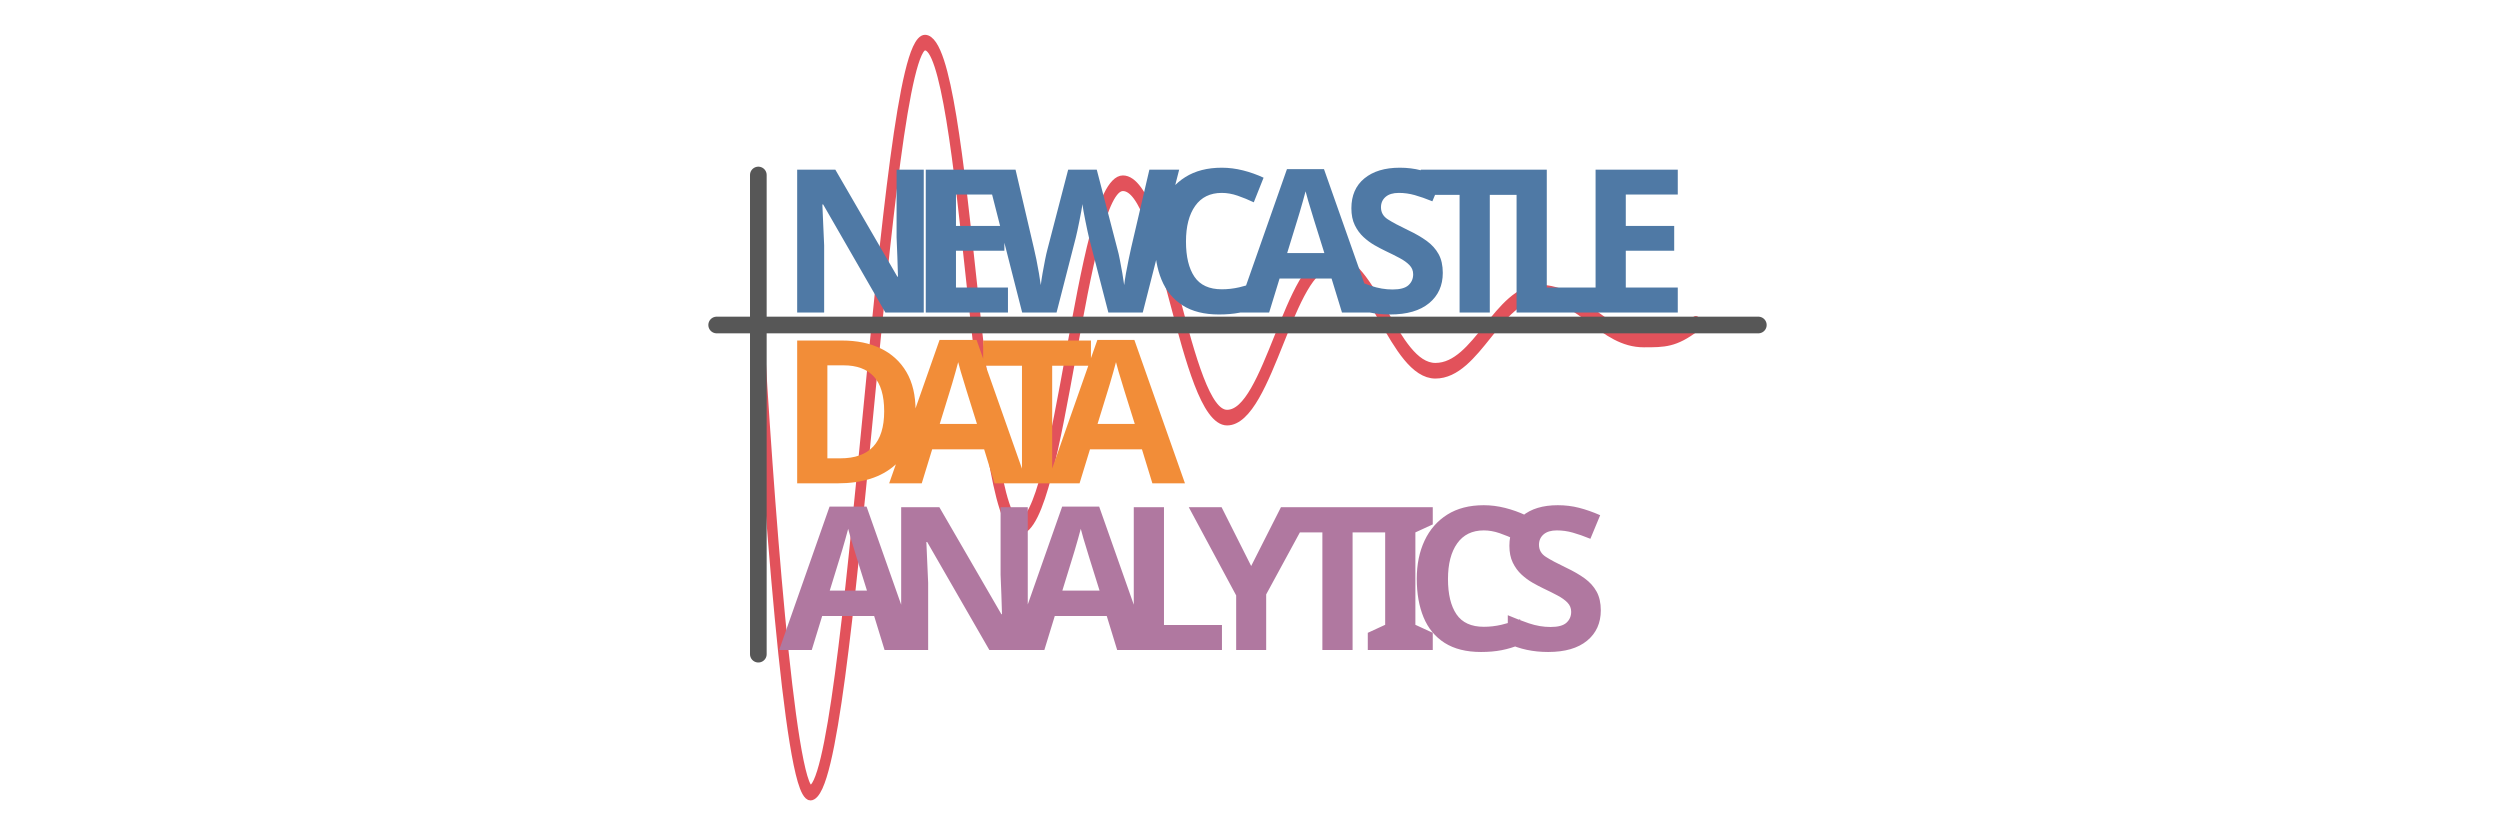
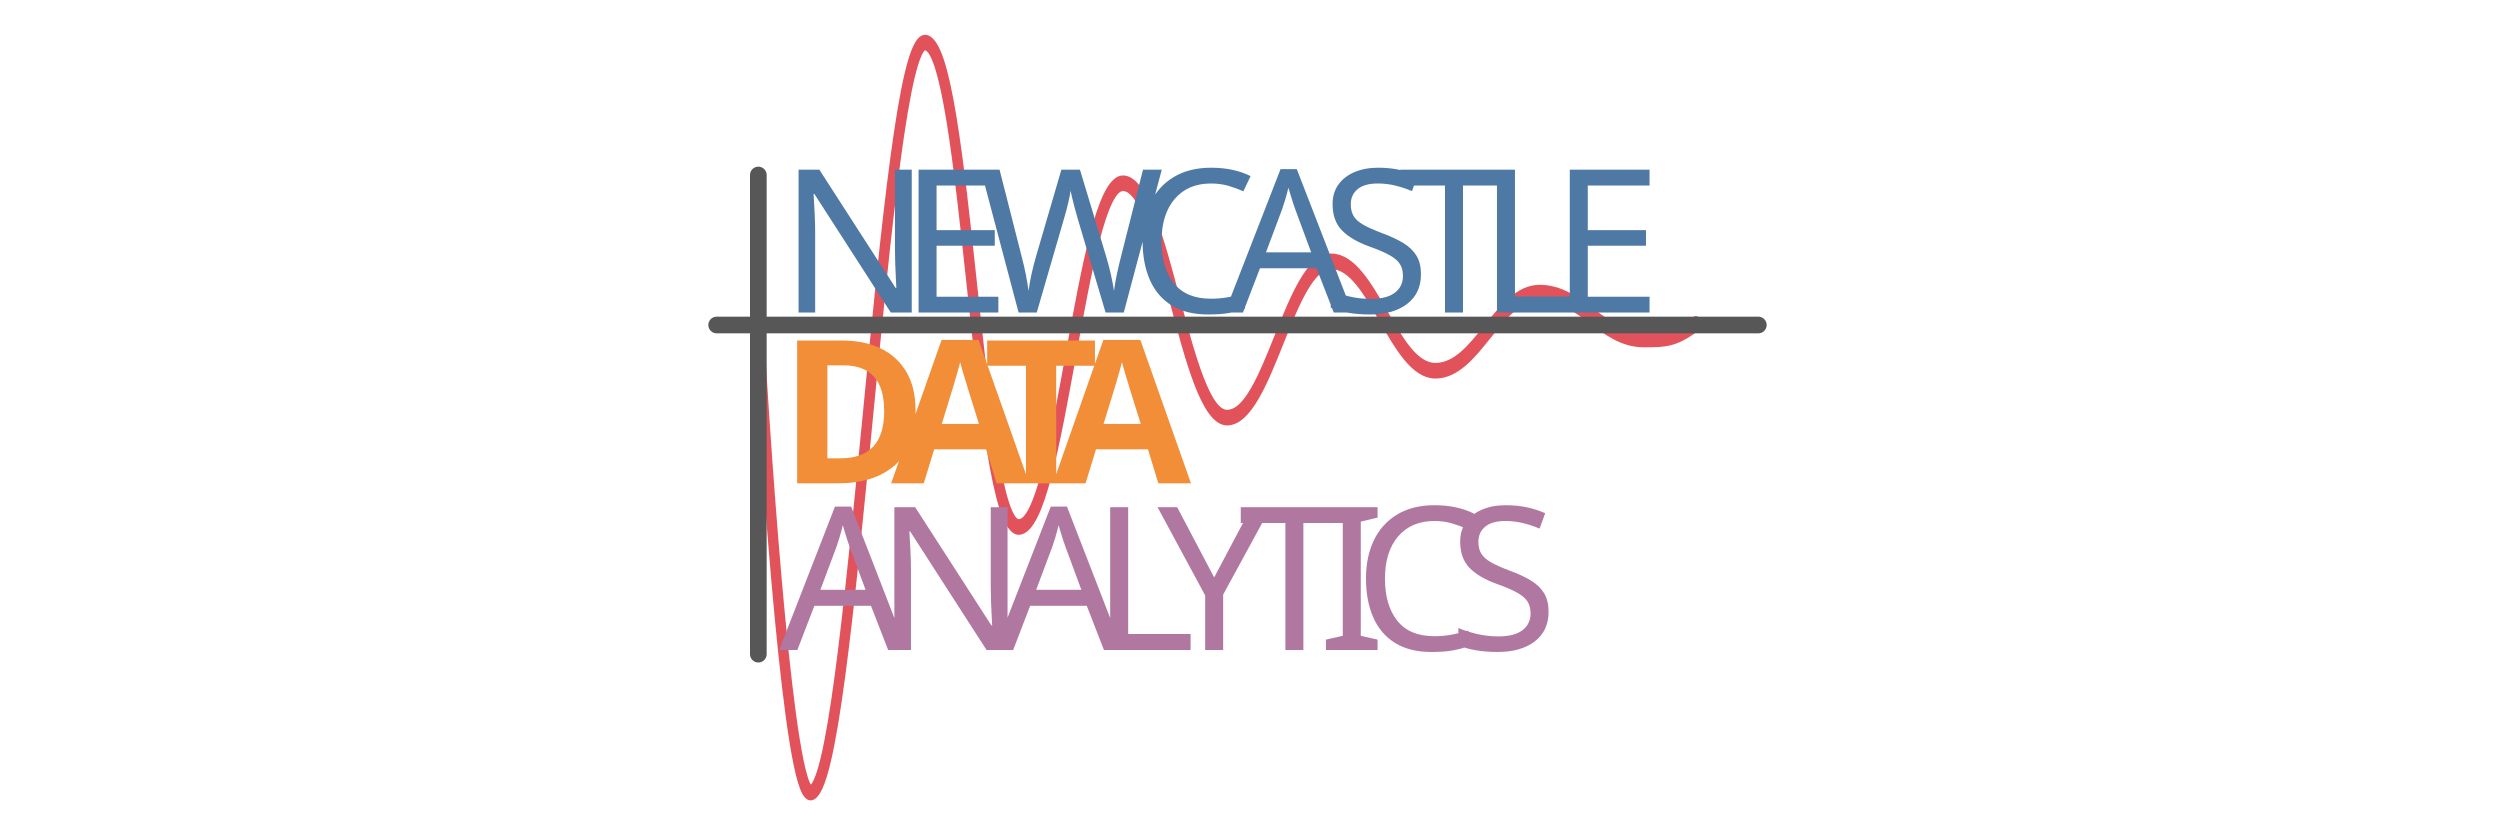
<svg xmlns="http://www.w3.org/2000/svg" version="1.1" width="1200px" height="400px">
  <style>
    .logo { 
-         font: bold 72pt sans-serif;
-         letter-spacing: -0.17em;
+         font: 72pt sans-serif;
+         letter-spacing: -0.16em;
    }
    .signal {stroke: #e2525b; stroke-width: 5; fill: none; stroke-linecap: round}
    .axes { stroke: #575757; stroke-width: 8; stroke-linecap: round;}
    .logo-newcastle { fill: #4f79a5; }
-     .logo-data { fill: #f28d38; }
+     .logo-data { fill: #f28d38; font-weight: 900;}
    .logo-analytics { fill: #b078a0; }
</style>
  <g id="logo" transform="translate(344 84)">
    <g id="signal" transform="translate(0 180) scale(1, -1.5)">
      <path class="signal" d="M 20,72.362 c 4.261,-50 15,-150 25,-150 20,0 35,240 55,240 20,0 25,-155 45,-155 20,0 30,110 50,110 20,0 29.886,-75 50,-75 19.886,0 30,50 50,50 20,0 30,-35 50,-35 20,0 30,25 50,25 20,0 30,-15 50,-15 10,0 15,0 25,5" />
    </g>
    <g id="axes" transform="translate(0 0)">
      <line x1="0" y1="72" x2="500" y2="72" class="axes" />
      <line x1="20" y1="0" x2="20" y2="230" class="axes" />
    </g>
    <g id="logo-text" transform="translate(30 36)">
      <text x="0" y="30" class="logo logo-newcastle">NEWCASTLE</text>
      <text x="0" y="112" class="logo logo-data">DATA</text>
      <text x="0" y="192" class="logo logo-analytics">ANALYTICS</text>
    </g>
  </g>
</svg>
